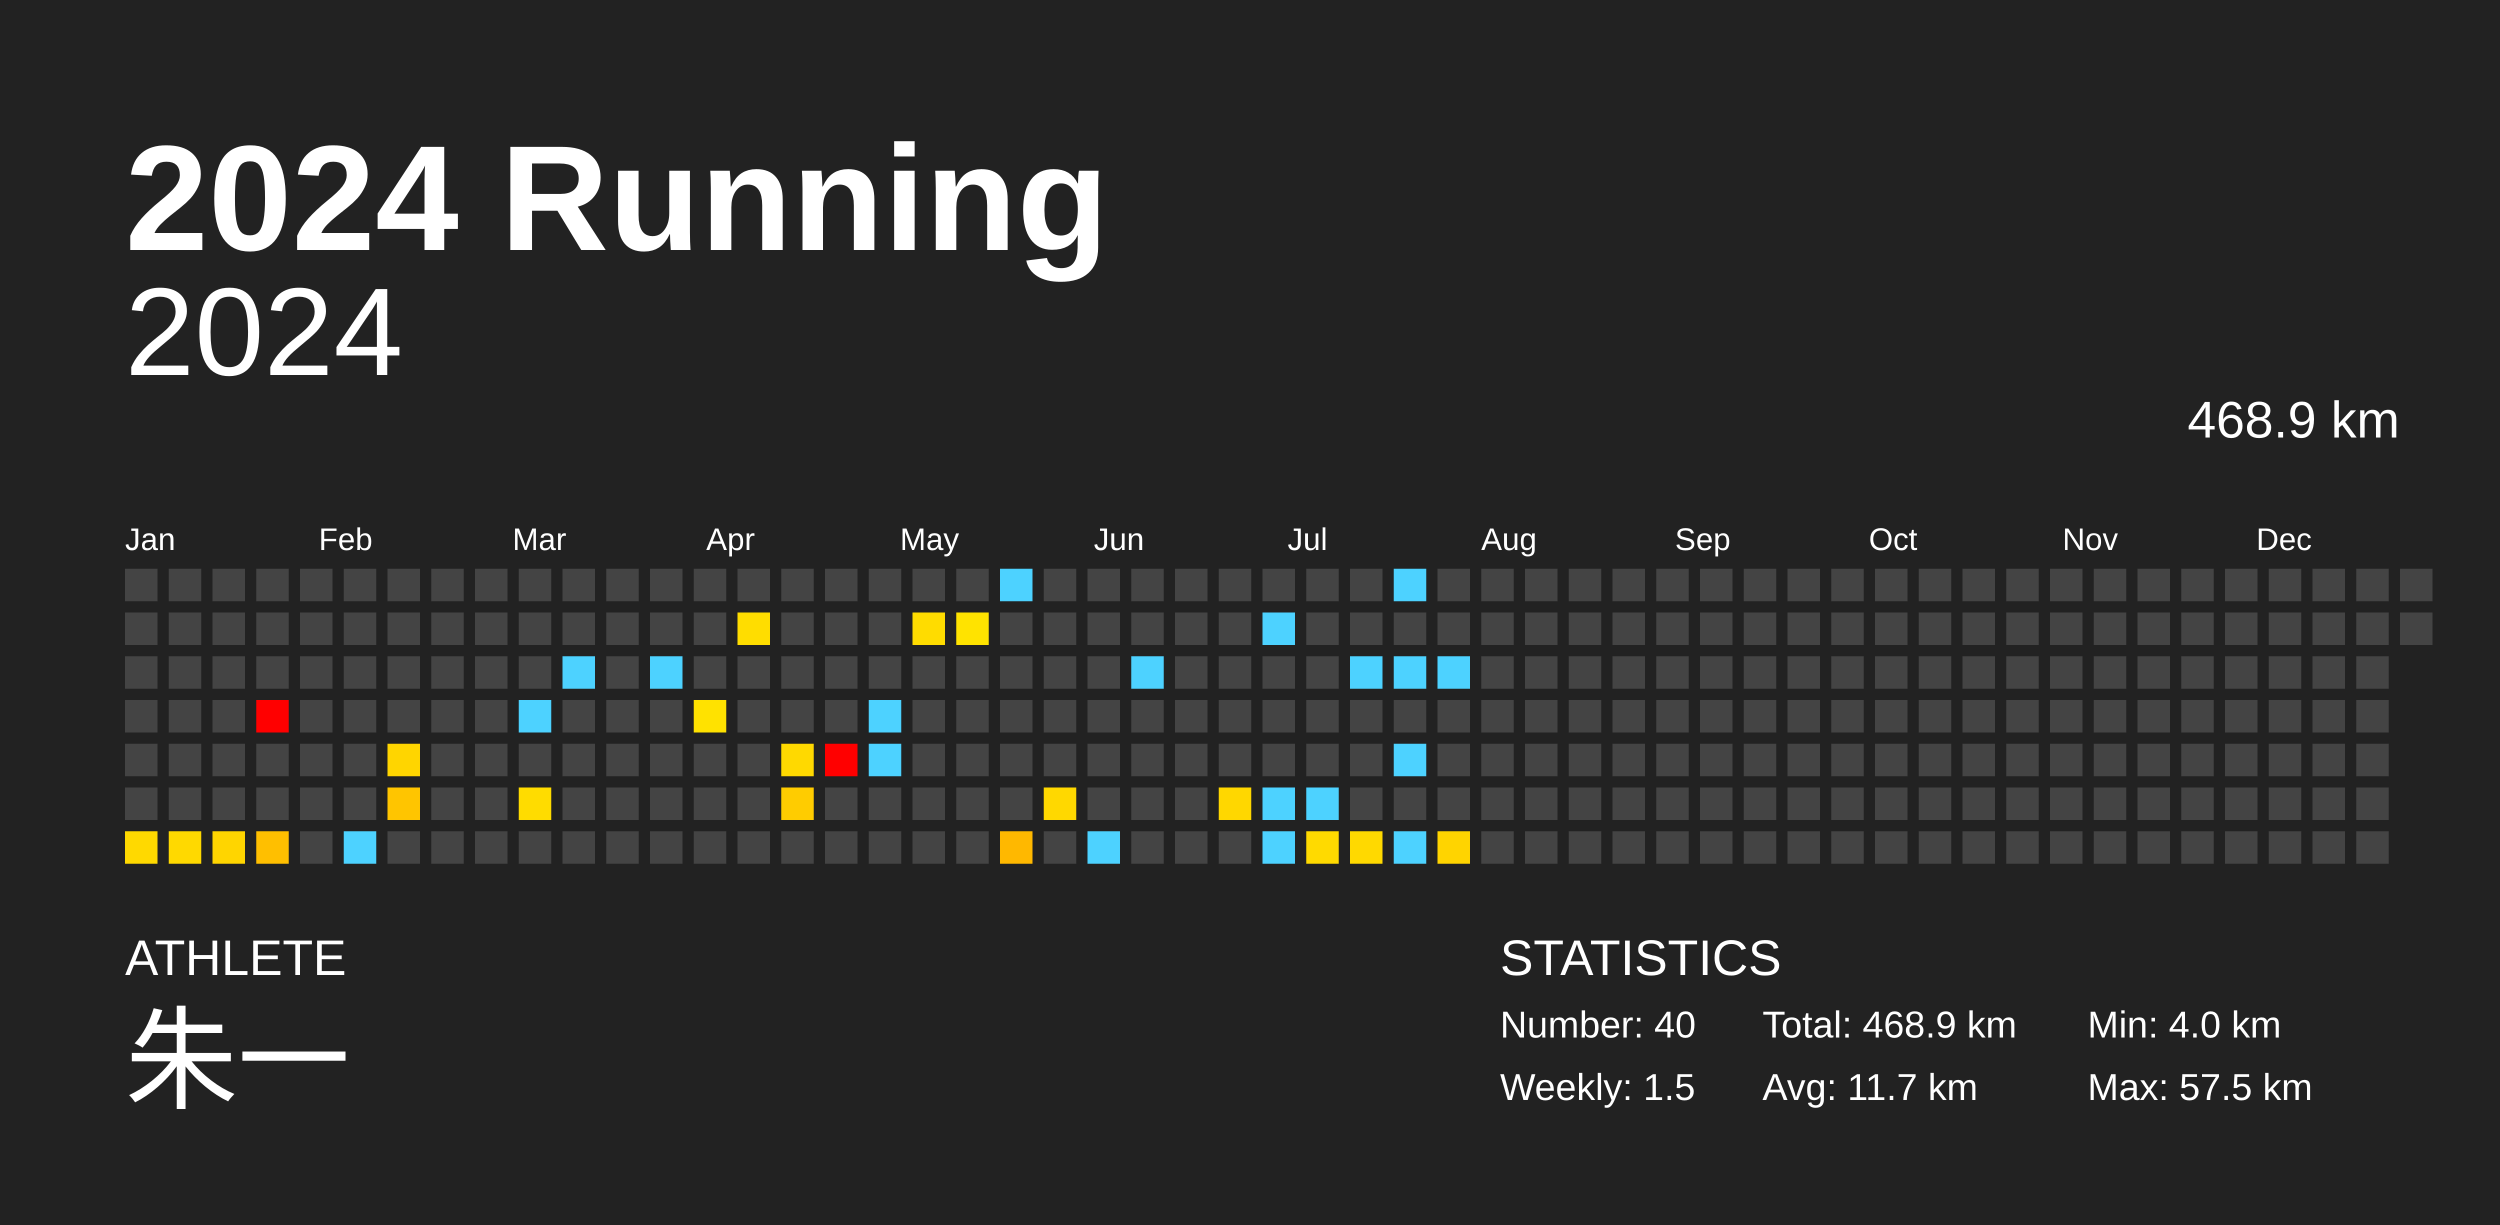
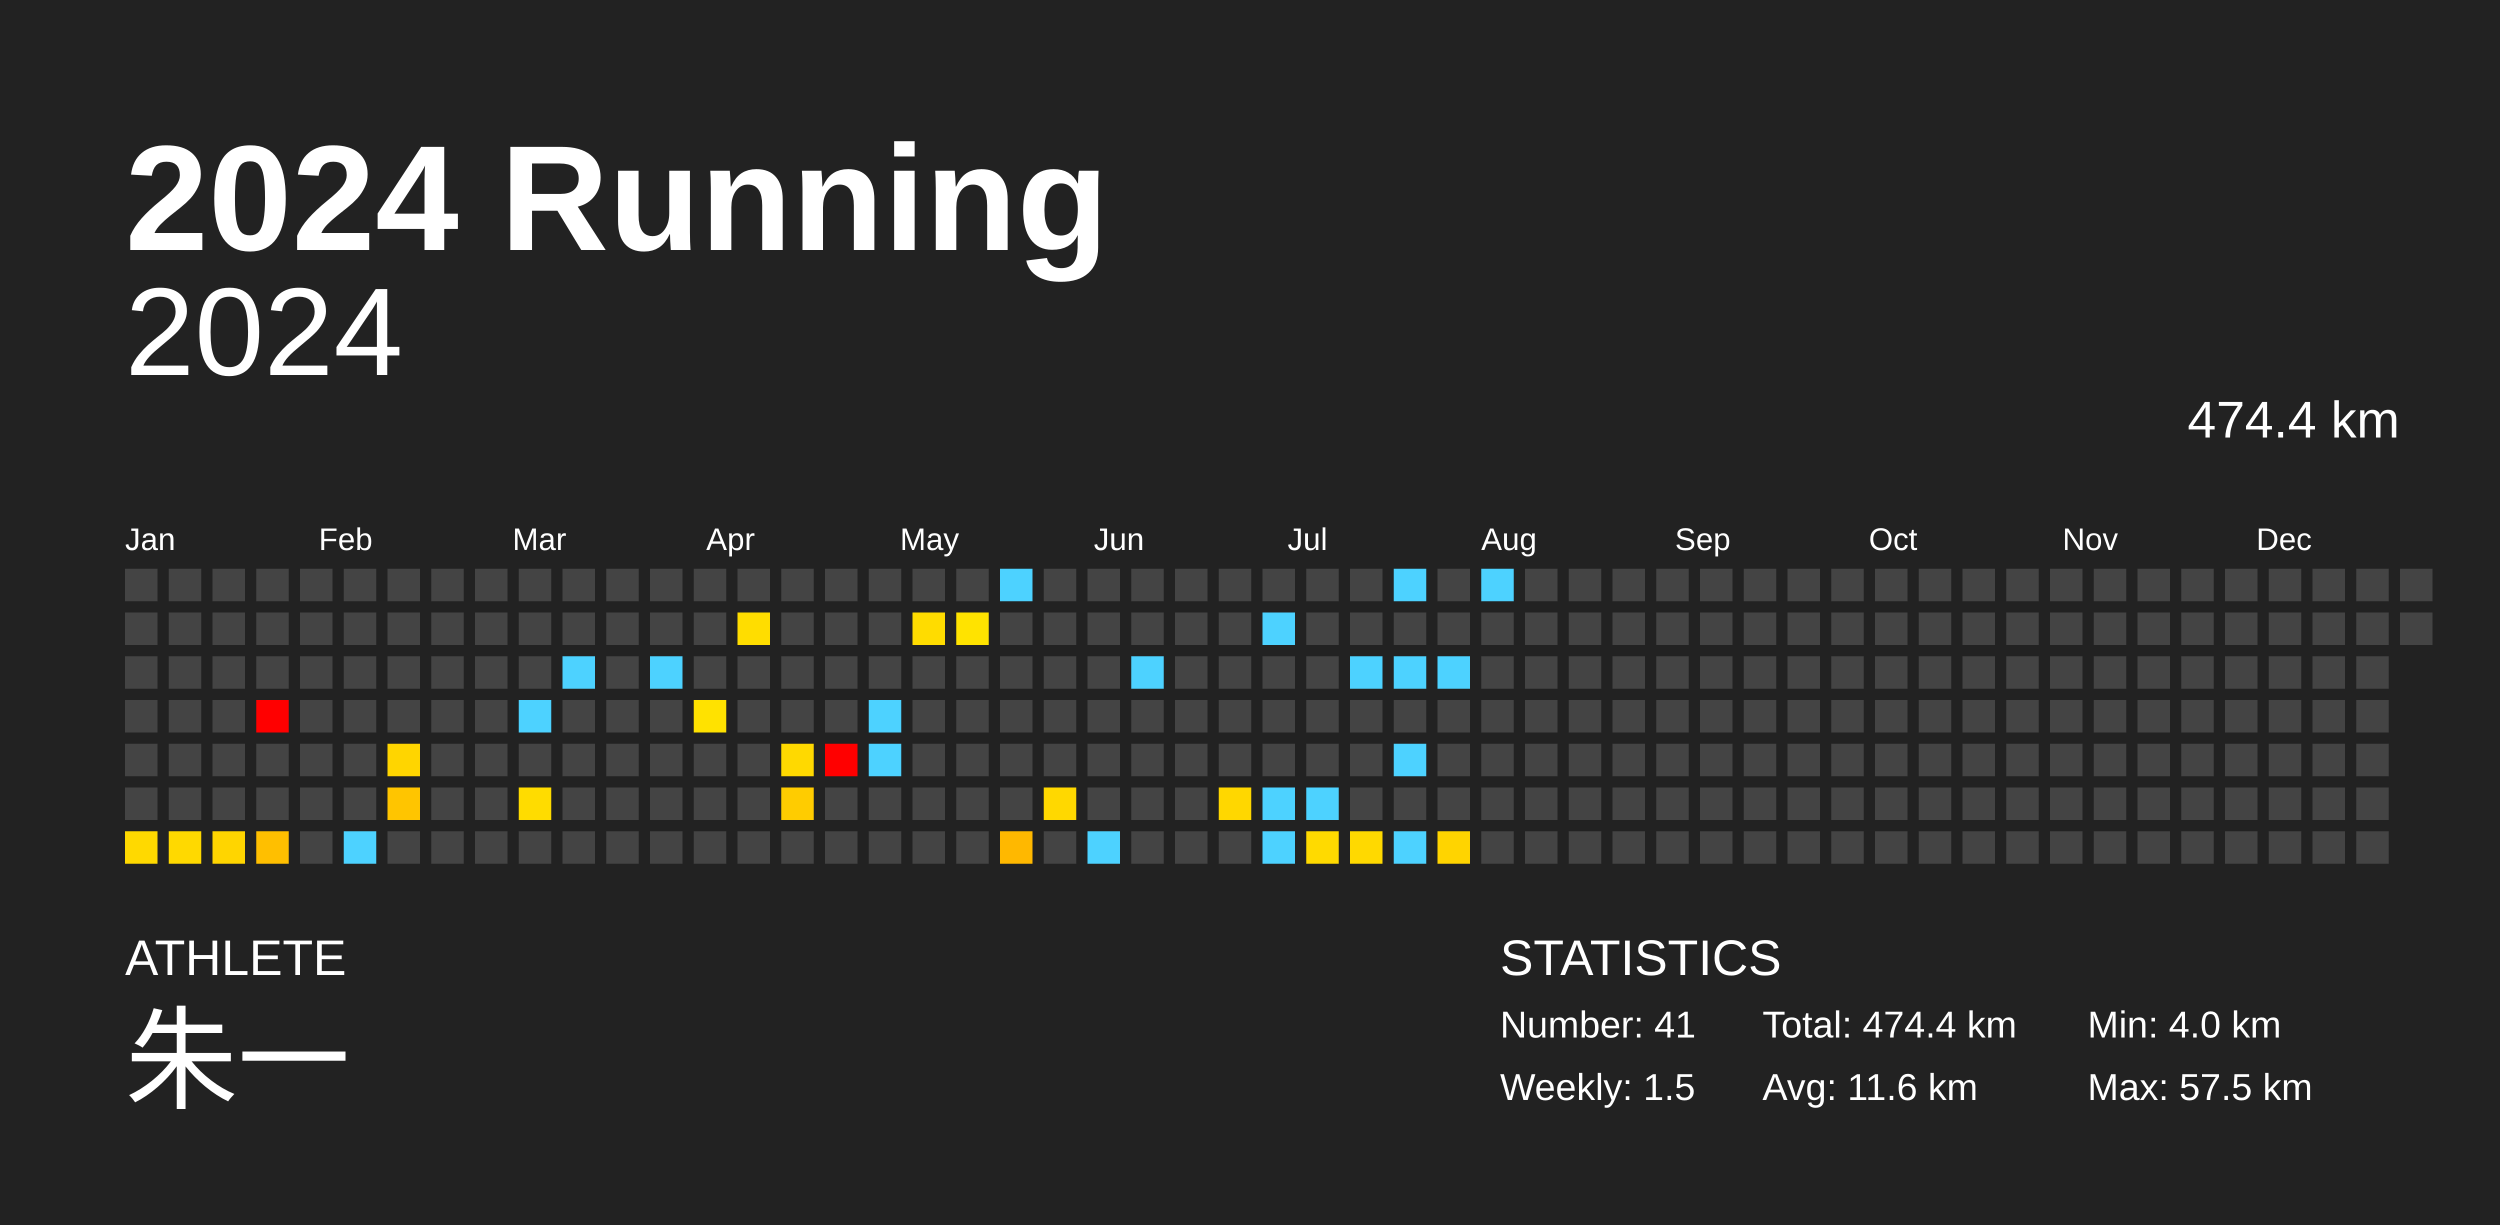
<svg xmlns="http://www.w3.org/2000/svg" baseProfile="full" height="98mm" version="1.1" viewBox="0,0,200,98" width="200mm">
  <defs />
  <rect fill="#222222" height="98" width="200" x="0" y="0" />
  <text fill="#FFFFFF" style="font-size:12px; font-family:Arial; font-weight:bold;" x="10" y="20">2024 Running</text>
  <text fill="#FFFFFF" style="font-size:4px; font-family:Arial" x="10" y="78">ATHLETE</text>
  <text fill="#FFFFFF" style="font-size:9px; font-family:Arial" x="10" y="88">朱一</text>
  <text fill="#FFFFFF" style="font-size:4px; font-family:Arial" x="120" y="78">STATISTICS</text>
-   <text fill="#FFFFFF" style="font-size:3px; font-family:Arial" x="120" y="83">Number: 40</text>
+   <text fill="#FFFFFF" style="font-size:3px; font-family:Arial" x="120" y="83">Number: 41</text>
  <text fill="#FFFFFF" style="font-size:3px; font-family:Arial" x="120" y="88">Weekly: 1.5</text>
-   <text fill="#FFFFFF" style="font-size:3px; font-family:Arial" x="141" y="83">Total: 468.9 km</text>
-   <text fill="#FFFFFF" style="font-size:3px; font-family:Arial" x="141" y="88">Avg: 11.7 km</text>
+   <text fill="#FFFFFF" style="font-size:3px; font-family:Arial" x="141" y="83">Total: 474.4 km</text>
+   <text fill="#FFFFFF" style="font-size:3px; font-family:Arial" x="141" y="88">Avg: 11.6 km</text>
  <text fill="#FFFFFF" style="font-size:3px; font-family:Arial" x="167" y="83">Min: 4.0 km</text>
  <text fill="#FFFFFF" style="font-size:3px; font-family:Arial" x="167" y="88">Max: 57.5 km</text>
  <text alignment-baseline="hanging" fill="#FFFFFF" style="font-size:10.0px; font-family:Arial;" x="10" y="30">2024</text>
-   <text alignment-baseline="hanging" fill="#FFFFFF" style="font-size:4.125px; font-family:Arial;" x="175" y="35">468.9 km</text>
+   <text alignment-baseline="hanging" fill="#FFFFFF" style="font-size:4.125px; font-family:Arial;" x="175" y="35">474.4 km</text>
  <text fill="#FFFFFF" style="font-size:2.5px; font-family:Arial" x="10.0" y="44">Jan</text>
  <text fill="#FFFFFF" style="font-size:2.5px; font-family:Arial" x="25.5" y="44">Feb</text>
  <text fill="#FFFFFF" style="font-size:2.5px; font-family:Arial" x="41.0" y="44">Mar</text>
  <text fill="#FFFFFF" style="font-size:2.5px; font-family:Arial" x="56.5" y="44">Apr</text>
  <text fill="#FFFFFF" style="font-size:2.5px; font-family:Arial" x="72.0" y="44">May</text>
  <text fill="#FFFFFF" style="font-size:2.5px; font-family:Arial" x="87.5" y="44">Jun</text>
  <text fill="#FFFFFF" style="font-size:2.5px; font-family:Arial" x="103.0" y="44">Jul</text>
  <text fill="#FFFFFF" style="font-size:2.5px; font-family:Arial" x="118.5" y="44">Aug</text>
  <text fill="#FFFFFF" style="font-size:2.5px; font-family:Arial" x="134.0" y="44">Sep</text>
  <text fill="#FFFFFF" style="font-size:2.5px; font-family:Arial" x="149.5" y="44">Oct</text>
  <text fill="#FFFFFF" style="font-size:2.5px; font-family:Arial" x="165.0" y="44">Nov</text>
  <text fill="#FFFFFF" style="font-size:2.5px; font-family:Arial" x="180.5" y="44">Dec</text>
  <rect fill="#444444" height="2.6" width="2.6" x="10.0" y="45.5" />
  <rect fill="#444444" height="2.6" width="2.6" x="10.0" y="49.0" />
  <rect fill="#444444" height="2.6" width="2.6" x="10.0" y="52.5" />
  <rect fill="#444444" height="2.6" width="2.6" x="10.0" y="56.0" />
  <rect fill="#444444" height="2.6" width="2.6" x="10.0" y="59.5" />
  <rect fill="#444444" height="2.6" width="2.6" x="10.0" y="63.0" />
  <rect fill="#ffd900" height="2.6" width="2.6" x="10.0" y="66.5" />
  <rect fill="#444444" height="2.6" width="2.6" x="13.5" y="45.5" />
  <rect fill="#444444" height="2.6" width="2.6" x="13.5" y="49.0" />
  <rect fill="#444444" height="2.6" width="2.6" x="13.5" y="52.5" />
  <rect fill="#444444" height="2.6" width="2.6" x="13.5" y="56.0" />
  <rect fill="#444444" height="2.6" width="2.6" x="13.5" y="59.5" />
  <rect fill="#444444" height="2.6" width="2.6" x="13.5" y="63.0" />
  <rect fill="#ffd900" height="2.6" width="2.6" x="13.5" y="66.5" />
  <rect fill="#444444" height="2.6" width="2.6" x="17.0" y="45.5" />
  <rect fill="#444444" height="2.6" width="2.6" x="17.0" y="49.0" />
  <rect fill="#444444" height="2.6" width="2.6" x="17.0" y="52.5" />
  <rect fill="#444444" height="2.6" width="2.6" x="17.0" y="56.0" />
  <rect fill="#444444" height="2.6" width="2.6" x="17.0" y="59.5" />
  <rect fill="#444444" height="2.6" width="2.6" x="17.0" y="63.0" />
  <rect fill="#ffd500" height="2.6" width="2.6" x="17.0" y="66.5" />
  <rect fill="#444444" height="2.6" width="2.6" x="20.5" y="45.5" />
  <rect fill="#444444" height="2.6" width="2.6" x="20.5" y="49.0" />
  <rect fill="#444444" height="2.6" width="2.6" x="20.5" y="52.5" />
  <rect fill="red" height="2.6" width="2.6" x="20.5" y="56.0" />
  <rect fill="#444444" height="2.6" width="2.6" x="20.5" y="59.5" />
  <rect fill="#444444" height="2.6" width="2.6" x="20.5" y="63.0" />
  <rect fill="#ffbf00" height="2.6" width="2.6" x="20.5" y="66.5" />
  <rect fill="#444444" height="2.6" width="2.6" x="24.0" y="45.5" />
  <rect fill="#444444" height="2.6" width="2.6" x="24.0" y="49.0" />
  <rect fill="#444444" height="2.6" width="2.6" x="24.0" y="52.5" />
  <rect fill="#444444" height="2.6" width="2.6" x="24.0" y="56.0" />
  <rect fill="#444444" height="2.6" width="2.6" x="24.0" y="59.5" />
  <rect fill="#444444" height="2.6" width="2.6" x="24.0" y="63.0" />
  <rect fill="#444444" height="2.6" width="2.6" x="24.0" y="66.5" />
  <rect fill="#444444" height="2.6" width="2.6" x="27.5" y="45.5" />
  <rect fill="#444444" height="2.6" width="2.6" x="27.5" y="49.0" />
  <rect fill="#444444" height="2.6" width="2.6" x="27.5" y="52.5" />
  <rect fill="#444444" height="2.6" width="2.6" x="27.5" y="56.0" />
  <rect fill="#444444" height="2.6" width="2.6" x="27.5" y="59.5" />
  <rect fill="#444444" height="2.6" width="2.6" x="27.5" y="63.0" />
  <rect fill="#4dd2ff" height="2.6" width="2.6" x="27.5" y="66.5" />
  <rect fill="#444444" height="2.6" width="2.6" x="31.0" y="45.5" />
  <rect fill="#444444" height="2.6" width="2.6" x="31.0" y="49.0" />
  <rect fill="#444444" height="2.6" width="2.6" x="31.0" y="52.5" />
  <rect fill="#444444" height="2.6" width="2.6" x="31.0" y="56.0" />
  <rect fill="#ffd500" height="2.6" width="2.6" x="31.0" y="59.5" />
  <rect fill="#ffc500" height="2.6" width="2.6" x="31.0" y="63.0" />
  <rect fill="#444444" height="2.6" width="2.6" x="31.0" y="66.5" />
  <rect fill="#444444" height="2.6" width="2.6" x="34.5" y="45.5" />
  <rect fill="#444444" height="2.6" width="2.6" x="34.5" y="49.0" />
  <rect fill="#444444" height="2.6" width="2.6" x="34.5" y="52.5" />
  <rect fill="#444444" height="2.6" width="2.6" x="34.5" y="56.0" />
  <rect fill="#444444" height="2.6" width="2.6" x="34.5" y="59.5" />
  <rect fill="#444444" height="2.6" width="2.6" x="34.5" y="63.0" />
  <rect fill="#444444" height="2.6" width="2.6" x="34.5" y="66.5" />
  <rect fill="#444444" height="2.6" width="2.6" x="38.0" y="45.5" />
  <rect fill="#444444" height="2.6" width="2.6" x="38.0" y="49.0" />
  <rect fill="#444444" height="2.6" width="2.6" x="38.0" y="52.5" />
  <rect fill="#444444" height="2.6" width="2.6" x="38.0" y="56.0" />
  <rect fill="#444444" height="2.6" width="2.6" x="38.0" y="59.5" />
  <rect fill="#444444" height="2.6" width="2.6" x="38.0" y="63.0" />
  <rect fill="#444444" height="2.6" width="2.6" x="38.0" y="66.5" />
  <rect fill="#444444" height="2.6" width="2.6" x="41.5" y="45.5" />
  <rect fill="#444444" height="2.6" width="2.6" x="41.5" y="49.0" />
  <rect fill="#444444" height="2.6" width="2.6" x="41.5" y="52.5" />
  <rect fill="#4dd2ff" height="2.6" width="2.6" x="41.5" y="56.0" />
  <rect fill="#444444" height="2.6" width="2.6" x="41.5" y="59.5" />
  <rect fill="#ffdc00" height="2.6" width="2.6" x="41.5" y="63.0" />
  <rect fill="#444444" height="2.6" width="2.6" x="41.5" y="66.5" />
  <rect fill="#444444" height="2.6" width="2.6" x="45.0" y="45.5" />
  <rect fill="#444444" height="2.6" width="2.6" x="45.0" y="49.0" />
  <rect fill="#4dd2ff" height="2.6" width="2.6" x="45.0" y="52.5" />
  <rect fill="#444444" height="2.6" width="2.6" x="45.0" y="56.0" />
  <rect fill="#444444" height="2.6" width="2.6" x="45.0" y="59.5" />
  <rect fill="#444444" height="2.6" width="2.6" x="45.0" y="63.0" />
  <rect fill="#444444" height="2.6" width="2.6" x="45.0" y="66.5" />
  <rect fill="#444444" height="2.6" width="2.6" x="48.5" y="45.5" />
  <rect fill="#444444" height="2.6" width="2.6" x="48.5" y="49.0" />
  <rect fill="#444444" height="2.6" width="2.6" x="48.5" y="52.5" />
  <rect fill="#444444" height="2.6" width="2.6" x="48.5" y="56.0" />
  <rect fill="#444444" height="2.6" width="2.6" x="48.5" y="59.5" />
  <rect fill="#444444" height="2.6" width="2.6" x="48.5" y="63.0" />
  <rect fill="#444444" height="2.6" width="2.6" x="48.5" y="66.5" />
  <rect fill="#444444" height="2.6" width="2.6" x="52.0" y="45.5" />
  <rect fill="#444444" height="2.6" width="2.6" x="52.0" y="49.0" />
  <rect fill="#4dd2ff" height="2.6" width="2.6" x="52.0" y="52.5" />
  <rect fill="#444444" height="2.6" width="2.6" x="52.0" y="56.0" />
  <rect fill="#444444" height="2.6" width="2.6" x="52.0" y="59.5" />
  <rect fill="#444444" height="2.6" width="2.6" x="52.0" y="63.0" />
  <rect fill="#444444" height="2.6" width="2.6" x="52.0" y="66.5" />
  <rect fill="#444444" height="2.6" width="2.6" x="55.5" y="45.5" />
  <rect fill="#444444" height="2.6" width="2.6" x="55.5" y="49.0" />
  <rect fill="#444444" height="2.6" width="2.6" x="55.5" y="52.5" />
  <rect fill="#ffe200" height="2.6" width="2.6" x="55.5" y="56.0" />
  <rect fill="#444444" height="2.6" width="2.6" x="55.5" y="59.5" />
  <rect fill="#444444" height="2.6" width="2.6" x="55.5" y="63.0" />
  <rect fill="#444444" height="2.6" width="2.6" x="55.5" y="66.5" />
  <rect fill="#444444" height="2.6" width="2.6" x="59.0" y="45.5" />
  <rect fill="#ffdd00" height="2.6" width="2.6" x="59.0" y="49.0" />
  <rect fill="#444444" height="2.6" width="2.6" x="59.0" y="52.5" />
  <rect fill="#444444" height="2.6" width="2.6" x="59.0" y="56.0" />
  <rect fill="#444444" height="2.6" width="2.6" x="59.0" y="59.5" />
  <rect fill="#444444" height="2.6" width="2.6" x="59.0" y="63.0" />
  <rect fill="#444444" height="2.6" width="2.6" x="59.0" y="66.5" />
  <rect fill="#444444" height="2.6" width="2.6" x="62.5" y="45.5" />
  <rect fill="#444444" height="2.6" width="2.6" x="62.5" y="49.0" />
  <rect fill="#444444" height="2.6" width="2.6" x="62.5" y="52.5" />
  <rect fill="#444444" height="2.6" width="2.6" x="62.5" y="56.0" />
  <rect fill="#ffd900" height="2.6" width="2.6" x="62.5" y="59.5" />
  <rect fill="#ffcc00" height="2.6" width="2.6" x="62.5" y="63.0" />
  <rect fill="#444444" height="2.6" width="2.6" x="62.5" y="66.5" />
  <rect fill="#444444" height="2.6" width="2.6" x="66.0" y="45.5" />
  <rect fill="#444444" height="2.6" width="2.6" x="66.0" y="49.0" />
  <rect fill="#444444" height="2.6" width="2.6" x="66.0" y="52.5" />
  <rect fill="#444444" height="2.6" width="2.6" x="66.0" y="56.0" />
  <rect fill="red" height="2.6" width="2.6" x="66.0" y="59.5" />
  <rect fill="#444444" height="2.6" width="2.6" x="66.0" y="63.0" />
  <rect fill="#444444" height="2.6" width="2.6" x="66.0" y="66.5" />
  <rect fill="#444444" height="2.6" width="2.6" x="69.5" y="45.5" />
  <rect fill="#444444" height="2.6" width="2.6" x="69.5" y="49.0" />
  <rect fill="#444444" height="2.6" width="2.6" x="69.5" y="52.5" />
  <rect fill="#4dd2ff" height="2.6" width="2.6" x="69.5" y="56.0" />
  <rect fill="#4dd2ff" height="2.6" width="2.6" x="69.5" y="59.5" />
  <rect fill="#444444" height="2.6" width="2.6" x="69.5" y="63.0" />
  <rect fill="#444444" height="2.6" width="2.6" x="69.5" y="66.5" />
  <rect fill="#444444" height="2.6" width="2.6" x="73.0" y="45.5" />
  <rect fill="#ffdc00" height="2.6" width="2.6" x="73.0" y="49.0" />
  <rect fill="#444444" height="2.6" width="2.6" x="73.0" y="52.5" />
  <rect fill="#444444" height="2.6" width="2.6" x="73.0" y="56.0" />
  <rect fill="#444444" height="2.6" width="2.6" x="73.0" y="59.5" />
  <rect fill="#444444" height="2.6" width="2.6" x="73.0" y="63.0" />
  <rect fill="#444444" height="2.6" width="2.6" x="73.0" y="66.5" />
  <rect fill="#444444" height="2.6" width="2.6" x="76.5" y="45.5" />
  <rect fill="#ffe300" height="2.6" width="2.6" x="76.5" y="49.0" />
  <rect fill="#444444" height="2.6" width="2.6" x="76.5" y="52.5" />
  <rect fill="#444444" height="2.6" width="2.6" x="76.5" y="56.0" />
  <rect fill="#444444" height="2.6" width="2.6" x="76.5" y="59.5" />
  <rect fill="#444444" height="2.6" width="2.6" x="76.5" y="63.0" />
  <rect fill="#444444" height="2.6" width="2.6" x="76.5" y="66.5" />
  <rect fill="#4dd2ff" height="2.6" width="2.6" x="80.0" y="45.5" />
  <rect fill="#444444" height="2.6" width="2.6" x="80.0" y="49.0" />
  <rect fill="#444444" height="2.6" width="2.6" x="80.0" y="52.5" />
  <rect fill="#444444" height="2.6" width="2.6" x="80.0" y="56.0" />
  <rect fill="#444444" height="2.6" width="2.6" x="80.0" y="59.5" />
  <rect fill="#444444" height="2.6" width="2.6" x="80.0" y="63.0" />
  <rect fill="#ffb800" height="2.6" width="2.6" x="80.0" y="66.5" />
  <rect fill="#444444" height="2.6" width="2.6" x="83.5" y="45.5" />
  <rect fill="#444444" height="2.6" width="2.6" x="83.5" y="49.0" />
  <rect fill="#444444" height="2.6" width="2.6" x="83.5" y="52.5" />
  <rect fill="#444444" height="2.6" width="2.6" x="83.5" y="56.0" />
  <rect fill="#444444" height="2.6" width="2.6" x="83.5" y="59.5" />
  <rect fill="#ffd800" height="2.6" width="2.6" x="83.5" y="63.0" />
  <rect fill="#444444" height="2.6" width="2.6" x="83.5" y="66.5" />
  <rect fill="#444444" height="2.6" width="2.6" x="87.0" y="45.5" />
  <rect fill="#444444" height="2.6" width="2.6" x="87.0" y="49.0" />
  <rect fill="#444444" height="2.6" width="2.6" x="87.0" y="52.5" />
  <rect fill="#444444" height="2.6" width="2.6" x="87.0" y="56.0" />
  <rect fill="#444444" height="2.6" width="2.6" x="87.0" y="59.5" />
  <rect fill="#444444" height="2.6" width="2.6" x="87.0" y="63.0" />
  <rect fill="#4dd2ff" height="2.6" width="2.6" x="87.0" y="66.5" />
  <rect fill="#444444" height="2.6" width="2.6" x="90.5" y="45.5" />
  <rect fill="#444444" height="2.6" width="2.6" x="90.5" y="49.0" />
  <rect fill="#4dd2ff" height="2.6" width="2.6" x="90.5" y="52.5" />
  <rect fill="#444444" height="2.6" width="2.6" x="90.5" y="56.0" />
  <rect fill="#444444" height="2.6" width="2.6" x="90.5" y="59.5" />
  <rect fill="#444444" height="2.6" width="2.6" x="90.5" y="63.0" />
  <rect fill="#444444" height="2.6" width="2.6" x="90.5" y="66.5" />
  <rect fill="#444444" height="2.6" width="2.6" x="94.0" y="45.5" />
  <rect fill="#444444" height="2.6" width="2.6" x="94.0" y="49.0" />
  <rect fill="#444444" height="2.6" width="2.6" x="94.0" y="52.5" />
  <rect fill="#444444" height="2.6" width="2.6" x="94.0" y="56.0" />
  <rect fill="#444444" height="2.6" width="2.6" x="94.0" y="59.5" />
  <rect fill="#444444" height="2.6" width="2.6" x="94.0" y="63.0" />
  <rect fill="#444444" height="2.6" width="2.6" x="94.0" y="66.5" />
  <rect fill="#444444" height="2.6" width="2.6" x="97.5" y="45.5" />
  <rect fill="#444444" height="2.6" width="2.6" x="97.5" y="49.0" />
  <rect fill="#444444" height="2.6" width="2.6" x="97.5" y="52.5" />
  <rect fill="#444444" height="2.6" width="2.6" x="97.5" y="56.0" />
  <rect fill="#444444" height="2.6" width="2.6" x="97.5" y="59.5" />
  <rect fill="#ffd700" height="2.6" width="2.6" x="97.5" y="63.0" />
  <rect fill="#444444" height="2.6" width="2.6" x="97.5" y="66.5" />
  <rect fill="#444444" height="2.6" width="2.6" x="101.0" y="45.5" />
  <rect fill="#4dd2ff" height="2.6" width="2.6" x="101.0" y="49.0" />
  <rect fill="#444444" height="2.6" width="2.6" x="101.0" y="52.5" />
  <rect fill="#444444" height="2.6" width="2.6" x="101.0" y="56.0" />
  <rect fill="#444444" height="2.6" width="2.6" x="101.0" y="59.5" />
  <rect fill="#4dd2ff" height="2.6" width="2.6" x="101.0" y="63.0" />
  <rect fill="#4dd2ff" height="2.6" width="2.6" x="101.0" y="66.5" />
  <rect fill="#444444" height="2.6" width="2.6" x="104.5" y="45.5" />
  <rect fill="#444444" height="2.6" width="2.6" x="104.5" y="49.0" />
  <rect fill="#444444" height="2.6" width="2.6" x="104.5" y="52.5" />
  <rect fill="#444444" height="2.6" width="2.6" x="104.5" y="56.0" />
  <rect fill="#444444" height="2.6" width="2.6" x="104.5" y="59.5" />
  <rect fill="#4dd2ff" height="2.6" width="2.6" x="104.5" y="63.0" />
  <rect fill="#ffda00" height="2.6" width="2.6" x="104.5" y="66.5" />
  <rect fill="#444444" height="2.6" width="2.6" x="108.0" y="45.5" />
  <rect fill="#444444" height="2.6" width="2.6" x="108.0" y="49.0" />
  <rect fill="#4dd2ff" height="2.6" width="2.6" x="108.0" y="52.5" />
  <rect fill="#444444" height="2.6" width="2.6" x="108.0" y="56.0" />
  <rect fill="#444444" height="2.6" width="2.6" x="108.0" y="59.5" />
  <rect fill="#444444" height="2.6" width="2.6" x="108.0" y="63.0" />
  <rect fill="#ffd900" height="2.6" width="2.6" x="108.0" y="66.5" />
  <rect fill="#4dd2ff" height="2.6" width="2.6" x="111.5" y="45.5" />
  <rect fill="#444444" height="2.6" width="2.6" x="111.5" y="49.0" />
  <rect fill="#4dd2ff" height="2.6" width="2.6" x="111.5" y="52.5" />
  <rect fill="#444444" height="2.6" width="2.6" x="111.5" y="56.0" />
  <rect fill="#4dd2ff" height="2.6" width="2.6" x="111.5" y="59.5" />
  <rect fill="#444444" height="2.6" width="2.6" x="111.5" y="63.0" />
  <rect fill="#4dd2ff" height="2.6" width="2.6" x="111.5" y="66.5" />
  <rect fill="#444444" height="2.6" width="2.6" x="115.0" y="45.5" />
  <rect fill="#444444" height="2.6" width="2.6" x="115.0" y="49.0" />
  <rect fill="#4dd2ff" height="2.6" width="2.6" x="115.0" y="52.5" />
  <rect fill="#444444" height="2.6" width="2.6" x="115.0" y="56.0" />
  <rect fill="#444444" height="2.6" width="2.6" x="115.0" y="59.5" />
  <rect fill="#444444" height="2.6" width="2.6" x="115.0" y="63.0" />
  <rect fill="#ffd400" height="2.6" width="2.6" x="115.0" y="66.5" />
-   <rect fill="#444444" height="2.6" width="2.6" x="118.5" y="45.5" />
+   <rect fill="#4dd2ff" height="2.6" width="2.6" x="118.5" y="45.5" />
  <rect fill="#444444" height="2.6" width="2.6" x="118.5" y="49.0" />
  <rect fill="#444444" height="2.6" width="2.6" x="118.5" y="52.5" />
  <rect fill="#444444" height="2.6" width="2.6" x="118.5" y="56.0" />
  <rect fill="#444444" height="2.6" width="2.6" x="118.5" y="59.5" />
  <rect fill="#444444" height="2.6" width="2.6" x="118.5" y="63.0" />
  <rect fill="#444444" height="2.6" width="2.6" x="118.5" y="66.5" />
  <rect fill="#444444" height="2.6" width="2.6" x="122.0" y="45.5" />
  <rect fill="#444444" height="2.6" width="2.6" x="122.0" y="49.0" />
  <rect fill="#444444" height="2.6" width="2.6" x="122.0" y="52.5" />
  <rect fill="#444444" height="2.6" width="2.6" x="122.0" y="56.0" />
  <rect fill="#444444" height="2.6" width="2.6" x="122.0" y="59.5" />
  <rect fill="#444444" height="2.6" width="2.6" x="122.0" y="63.0" />
  <rect fill="#444444" height="2.6" width="2.6" x="122.0" y="66.5" />
  <rect fill="#444444" height="2.6" width="2.6" x="125.5" y="45.5" />
  <rect fill="#444444" height="2.6" width="2.6" x="125.5" y="49.0" />
  <rect fill="#444444" height="2.6" width="2.6" x="125.5" y="52.5" />
  <rect fill="#444444" height="2.6" width="2.6" x="125.5" y="56.0" />
  <rect fill="#444444" height="2.6" width="2.6" x="125.5" y="59.5" />
  <rect fill="#444444" height="2.6" width="2.6" x="125.5" y="63.0" />
  <rect fill="#444444" height="2.6" width="2.6" x="125.5" y="66.5" />
  <rect fill="#444444" height="2.6" width="2.6" x="129.0" y="45.5" />
  <rect fill="#444444" height="2.6" width="2.6" x="129.0" y="49.0" />
  <rect fill="#444444" height="2.6" width="2.6" x="129.0" y="52.5" />
  <rect fill="#444444" height="2.6" width="2.6" x="129.0" y="56.0" />
  <rect fill="#444444" height="2.6" width="2.6" x="129.0" y="59.5" />
  <rect fill="#444444" height="2.6" width="2.6" x="129.0" y="63.0" />
  <rect fill="#444444" height="2.6" width="2.6" x="129.0" y="66.5" />
  <rect fill="#444444" height="2.6" width="2.6" x="132.5" y="45.5" />
  <rect fill="#444444" height="2.6" width="2.6" x="132.5" y="49.0" />
  <rect fill="#444444" height="2.6" width="2.6" x="132.5" y="52.5" />
  <rect fill="#444444" height="2.6" width="2.6" x="132.5" y="56.0" />
  <rect fill="#444444" height="2.6" width="2.6" x="132.5" y="59.5" />
  <rect fill="#444444" height="2.6" width="2.6" x="132.5" y="63.0" />
  <rect fill="#444444" height="2.6" width="2.6" x="132.5" y="66.5" />
  <rect fill="#444444" height="2.6" width="2.6" x="136.0" y="45.5" />
  <rect fill="#444444" height="2.6" width="2.6" x="136.0" y="49.0" />
  <rect fill="#444444" height="2.6" width="2.6" x="136.0" y="52.5" />
  <rect fill="#444444" height="2.6" width="2.6" x="136.0" y="56.0" />
  <rect fill="#444444" height="2.6" width="2.6" x="136.0" y="59.5" />
  <rect fill="#444444" height="2.6" width="2.6" x="136.0" y="63.0" />
  <rect fill="#444444" height="2.6" width="2.6" x="136.0" y="66.5" />
  <rect fill="#444444" height="2.6" width="2.6" x="139.5" y="45.5" />
  <rect fill="#444444" height="2.6" width="2.6" x="139.5" y="49.0" />
  <rect fill="#444444" height="2.6" width="2.6" x="139.5" y="52.5" />
  <rect fill="#444444" height="2.6" width="2.6" x="139.5" y="56.0" />
  <rect fill="#444444" height="2.6" width="2.6" x="139.5" y="59.5" />
  <rect fill="#444444" height="2.6" width="2.6" x="139.5" y="63.0" />
  <rect fill="#444444" height="2.6" width="2.6" x="139.5" y="66.5" />
  <rect fill="#444444" height="2.6" width="2.6" x="143.0" y="45.5" />
  <rect fill="#444444" height="2.6" width="2.6" x="143.0" y="49.0" />
  <rect fill="#444444" height="2.6" width="2.6" x="143.0" y="52.5" />
  <rect fill="#444444" height="2.6" width="2.6" x="143.0" y="56.0" />
  <rect fill="#444444" height="2.6" width="2.6" x="143.0" y="59.5" />
  <rect fill="#444444" height="2.6" width="2.6" x="143.0" y="63.0" />
  <rect fill="#444444" height="2.6" width="2.6" x="143.0" y="66.5" />
  <rect fill="#444444" height="2.6" width="2.6" x="146.5" y="45.5" />
  <rect fill="#444444" height="2.6" width="2.6" x="146.5" y="49.0" />
  <rect fill="#444444" height="2.6" width="2.6" x="146.5" y="52.5" />
  <rect fill="#444444" height="2.6" width="2.6" x="146.5" y="56.0" />
  <rect fill="#444444" height="2.6" width="2.6" x="146.5" y="59.5" />
  <rect fill="#444444" height="2.6" width="2.6" x="146.5" y="63.0" />
  <rect fill="#444444" height="2.6" width="2.6" x="146.5" y="66.5" />
  <rect fill="#444444" height="2.6" width="2.6" x="150.0" y="45.5" />
  <rect fill="#444444" height="2.6" width="2.6" x="150.0" y="49.0" />
  <rect fill="#444444" height="2.6" width="2.6" x="150.0" y="52.5" />
  <rect fill="#444444" height="2.6" width="2.6" x="150.0" y="56.0" />
  <rect fill="#444444" height="2.6" width="2.6" x="150.0" y="59.5" />
  <rect fill="#444444" height="2.6" width="2.6" x="150.0" y="63.0" />
  <rect fill="#444444" height="2.6" width="2.6" x="150.0" y="66.5" />
  <rect fill="#444444" height="2.6" width="2.6" x="153.5" y="45.5" />
  <rect fill="#444444" height="2.6" width="2.6" x="153.5" y="49.0" />
  <rect fill="#444444" height="2.6" width="2.6" x="153.5" y="52.5" />
  <rect fill="#444444" height="2.6" width="2.6" x="153.5" y="56.0" />
  <rect fill="#444444" height="2.6" width="2.6" x="153.5" y="59.5" />
  <rect fill="#444444" height="2.6" width="2.6" x="153.5" y="63.0" />
  <rect fill="#444444" height="2.6" width="2.6" x="153.5" y="66.5" />
  <rect fill="#444444" height="2.6" width="2.6" x="157.0" y="45.5" />
  <rect fill="#444444" height="2.6" width="2.6" x="157.0" y="49.0" />
  <rect fill="#444444" height="2.6" width="2.6" x="157.0" y="52.5" />
  <rect fill="#444444" height="2.6" width="2.6" x="157.0" y="56.0" />
  <rect fill="#444444" height="2.6" width="2.6" x="157.0" y="59.5" />
  <rect fill="#444444" height="2.6" width="2.6" x="157.0" y="63.0" />
  <rect fill="#444444" height="2.6" width="2.6" x="157.0" y="66.5" />
  <rect fill="#444444" height="2.6" width="2.6" x="160.5" y="45.5" />
  <rect fill="#444444" height="2.6" width="2.6" x="160.5" y="49.0" />
  <rect fill="#444444" height="2.6" width="2.6" x="160.5" y="52.5" />
  <rect fill="#444444" height="2.6" width="2.6" x="160.5" y="56.0" />
  <rect fill="#444444" height="2.6" width="2.6" x="160.5" y="59.5" />
  <rect fill="#444444" height="2.6" width="2.6" x="160.5" y="63.0" />
  <rect fill="#444444" height="2.6" width="2.6" x="160.5" y="66.5" />
  <rect fill="#444444" height="2.6" width="2.6" x="164.0" y="45.5" />
  <rect fill="#444444" height="2.6" width="2.6" x="164.0" y="49.0" />
  <rect fill="#444444" height="2.6" width="2.6" x="164.0" y="52.5" />
  <rect fill="#444444" height="2.6" width="2.6" x="164.0" y="56.0" />
  <rect fill="#444444" height="2.6" width="2.6" x="164.0" y="59.5" />
  <rect fill="#444444" height="2.6" width="2.6" x="164.0" y="63.0" />
  <rect fill="#444444" height="2.6" width="2.6" x="164.0" y="66.5" />
  <rect fill="#444444" height="2.6" width="2.6" x="167.5" y="45.5" />
  <rect fill="#444444" height="2.6" width="2.6" x="167.5" y="49.0" />
  <rect fill="#444444" height="2.6" width="2.6" x="167.5" y="52.5" />
  <rect fill="#444444" height="2.6" width="2.6" x="167.5" y="56.0" />
  <rect fill="#444444" height="2.6" width="2.6" x="167.5" y="59.5" />
  <rect fill="#444444" height="2.6" width="2.6" x="167.5" y="63.0" />
  <rect fill="#444444" height="2.6" width="2.6" x="167.5" y="66.5" />
  <rect fill="#444444" height="2.6" width="2.6" x="171.0" y="45.5" />
  <rect fill="#444444" height="2.6" width="2.6" x="171.0" y="49.0" />
  <rect fill="#444444" height="2.6" width="2.6" x="171.0" y="52.5" />
  <rect fill="#444444" height="2.6" width="2.6" x="171.0" y="56.0" />
  <rect fill="#444444" height="2.6" width="2.6" x="171.0" y="59.5" />
  <rect fill="#444444" height="2.6" width="2.6" x="171.0" y="63.0" />
  <rect fill="#444444" height="2.6" width="2.6" x="171.0" y="66.5" />
  <rect fill="#444444" height="2.6" width="2.6" x="174.5" y="45.5" />
  <rect fill="#444444" height="2.6" width="2.6" x="174.5" y="49.0" />
  <rect fill="#444444" height="2.6" width="2.6" x="174.5" y="52.5" />
  <rect fill="#444444" height="2.6" width="2.6" x="174.5" y="56.0" />
  <rect fill="#444444" height="2.6" width="2.6" x="174.5" y="59.5" />
  <rect fill="#444444" height="2.6" width="2.6" x="174.5" y="63.0" />
  <rect fill="#444444" height="2.6" width="2.6" x="174.5" y="66.5" />
  <rect fill="#444444" height="2.6" width="2.6" x="178.0" y="45.5" />
  <rect fill="#444444" height="2.6" width="2.6" x="178.0" y="49.0" />
  <rect fill="#444444" height="2.6" width="2.6" x="178.0" y="52.5" />
  <rect fill="#444444" height="2.6" width="2.6" x="178.0" y="56.0" />
  <rect fill="#444444" height="2.6" width="2.6" x="178.0" y="59.5" />
  <rect fill="#444444" height="2.6" width="2.6" x="178.0" y="63.0" />
  <rect fill="#444444" height="2.6" width="2.6" x="178.0" y="66.5" />
  <rect fill="#444444" height="2.6" width="2.6" x="181.5" y="45.5" />
  <rect fill="#444444" height="2.6" width="2.6" x="181.5" y="49.0" />
  <rect fill="#444444" height="2.6" width="2.6" x="181.5" y="52.5" />
  <rect fill="#444444" height="2.6" width="2.6" x="181.5" y="56.0" />
  <rect fill="#444444" height="2.6" width="2.6" x="181.5" y="59.5" />
  <rect fill="#444444" height="2.6" width="2.6" x="181.5" y="63.0" />
  <rect fill="#444444" height="2.6" width="2.6" x="181.5" y="66.5" />
  <rect fill="#444444" height="2.6" width="2.6" x="185.0" y="45.5" />
  <rect fill="#444444" height="2.6" width="2.6" x="185.0" y="49.0" />
  <rect fill="#444444" height="2.6" width="2.6" x="185.0" y="52.5" />
  <rect fill="#444444" height="2.6" width="2.6" x="185.0" y="56.0" />
  <rect fill="#444444" height="2.6" width="2.6" x="185.0" y="59.5" />
  <rect fill="#444444" height="2.6" width="2.6" x="185.0" y="63.0" />
  <rect fill="#444444" height="2.6" width="2.6" x="185.0" y="66.5" />
  <rect fill="#444444" height="2.6" width="2.6" x="188.5" y="45.5" />
  <rect fill="#444444" height="2.6" width="2.6" x="188.5" y="49.0" />
  <rect fill="#444444" height="2.6" width="2.6" x="188.5" y="52.5" />
  <rect fill="#444444" height="2.6" width="2.6" x="188.5" y="56.0" />
  <rect fill="#444444" height="2.6" width="2.6" x="188.5" y="59.5" />
  <rect fill="#444444" height="2.6" width="2.6" x="188.5" y="63.0" />
  <rect fill="#444444" height="2.6" width="2.6" x="188.5" y="66.5" />
  <rect fill="#444444" height="2.6" width="2.6" x="192.0" y="45.5" />
  <rect fill="#444444" height="2.6" width="2.6" x="192.0" y="49.0" />
</svg>
